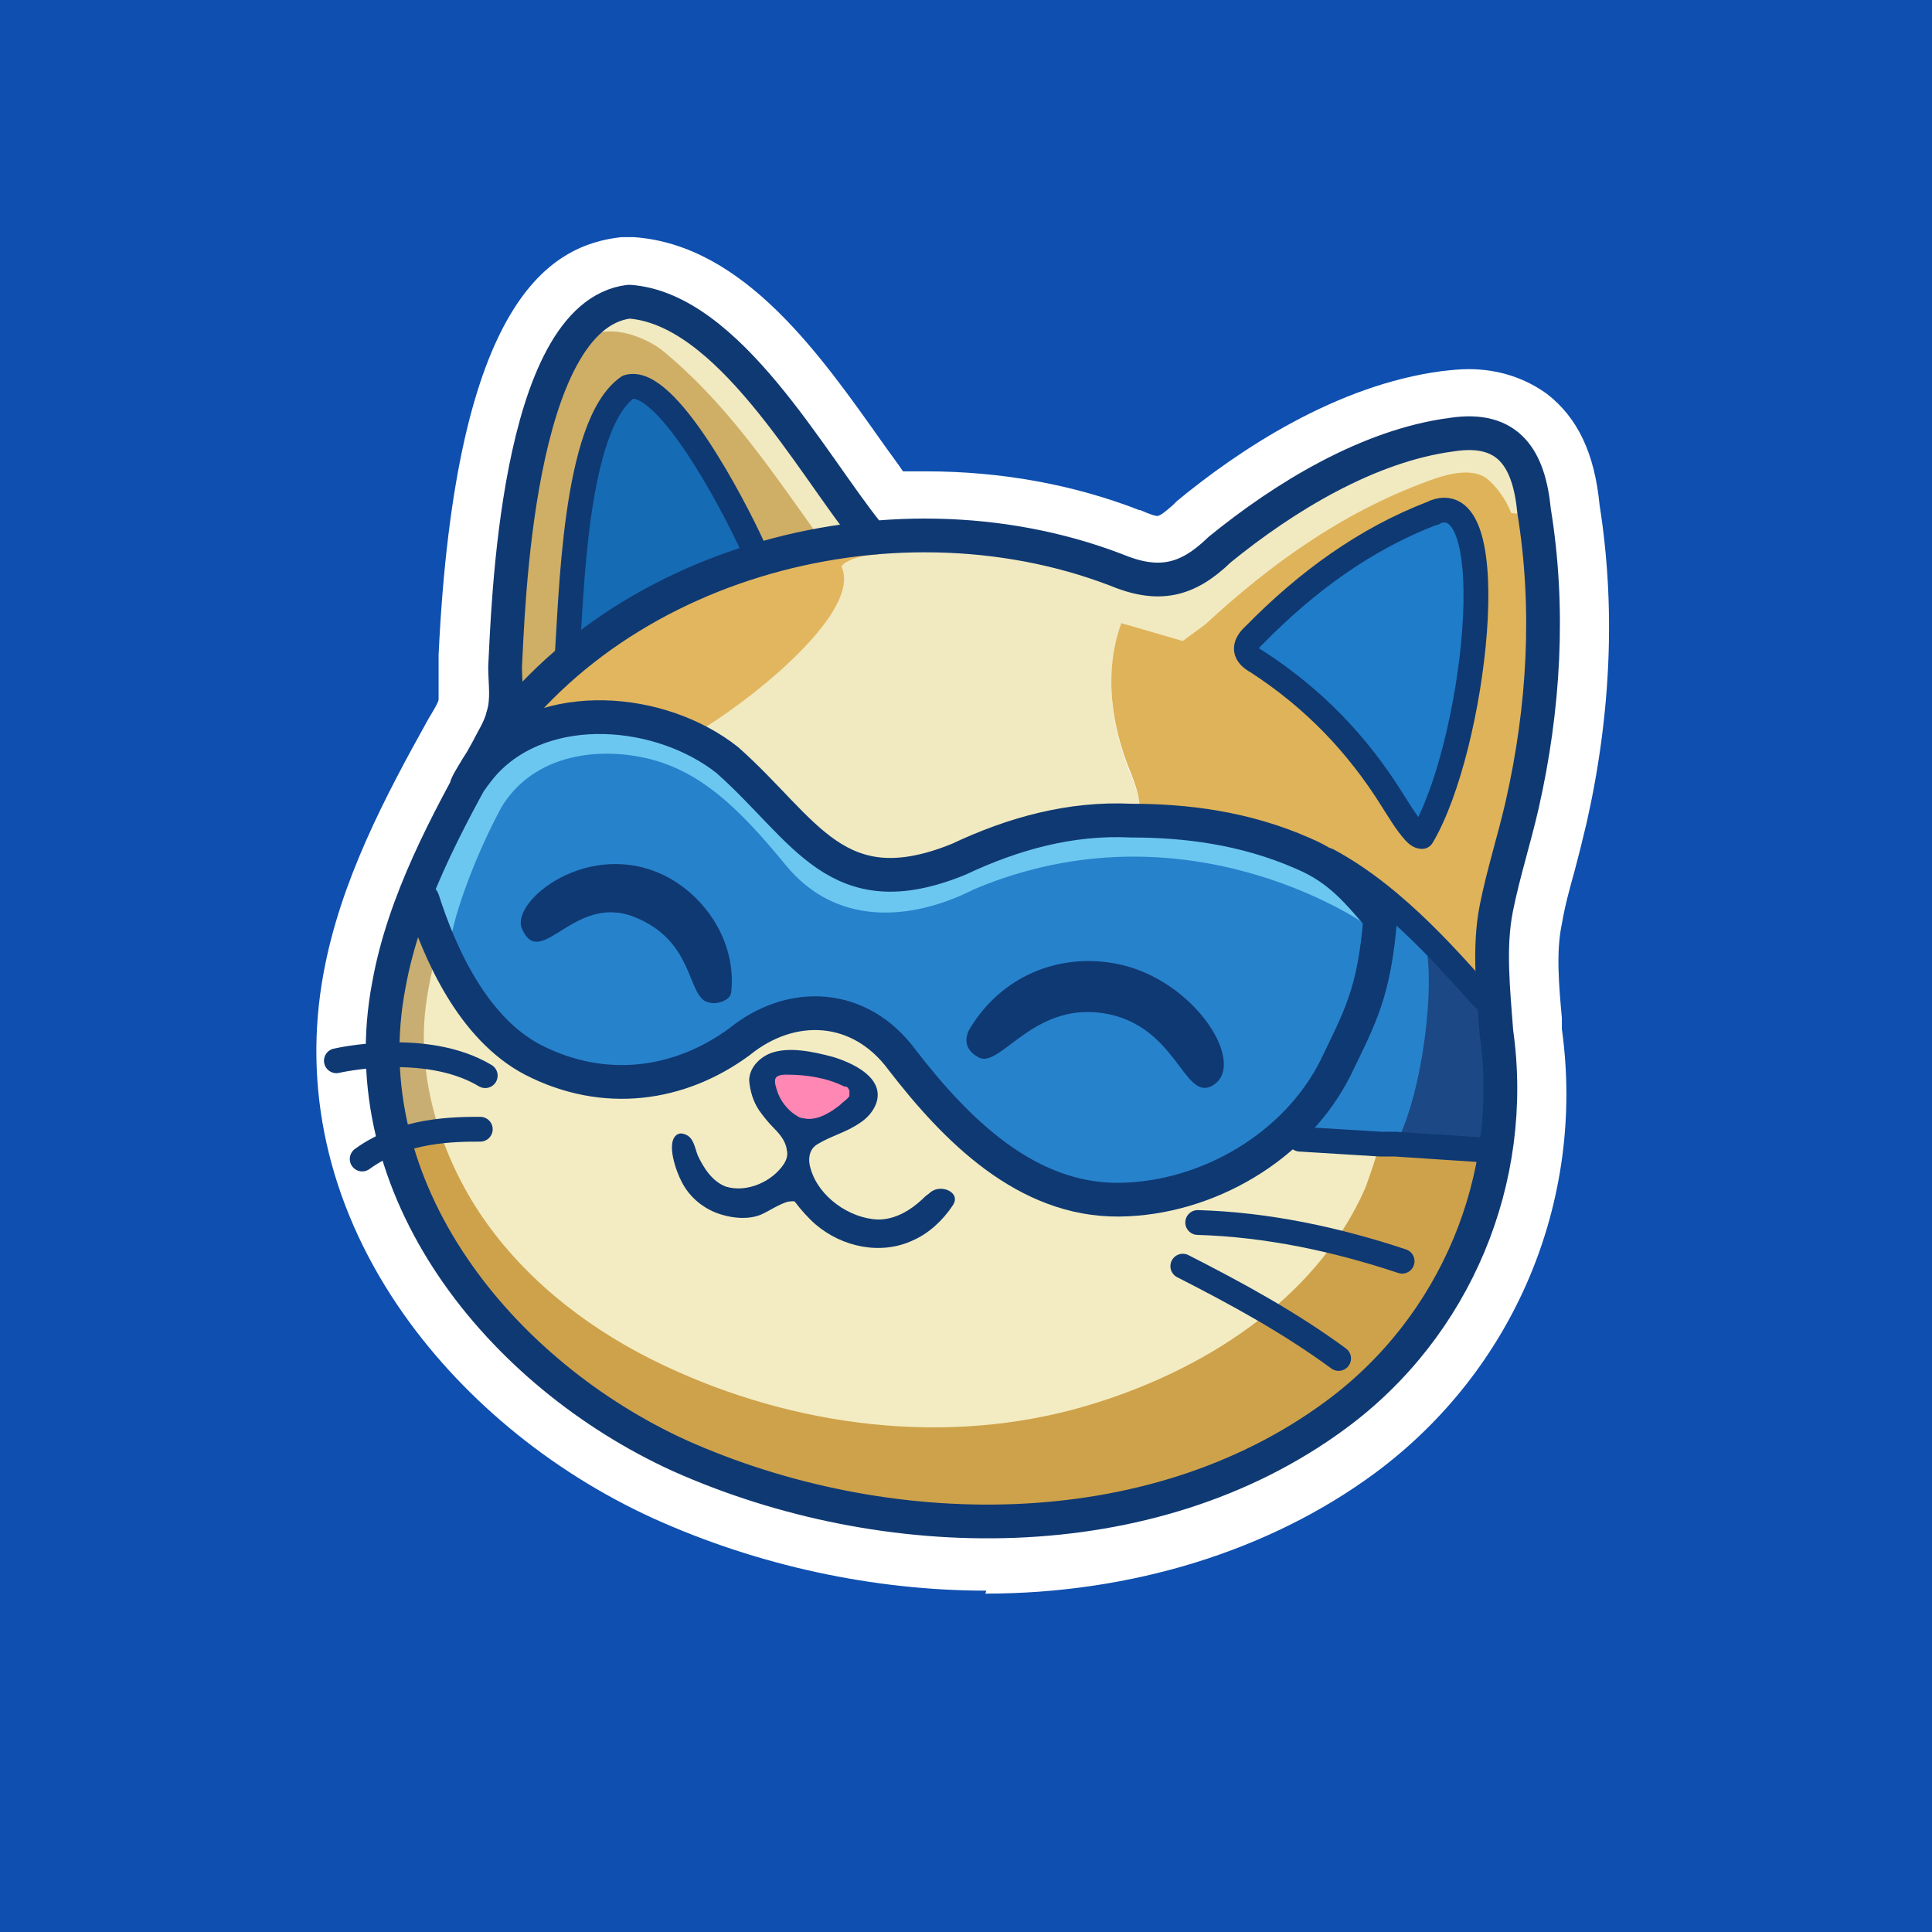
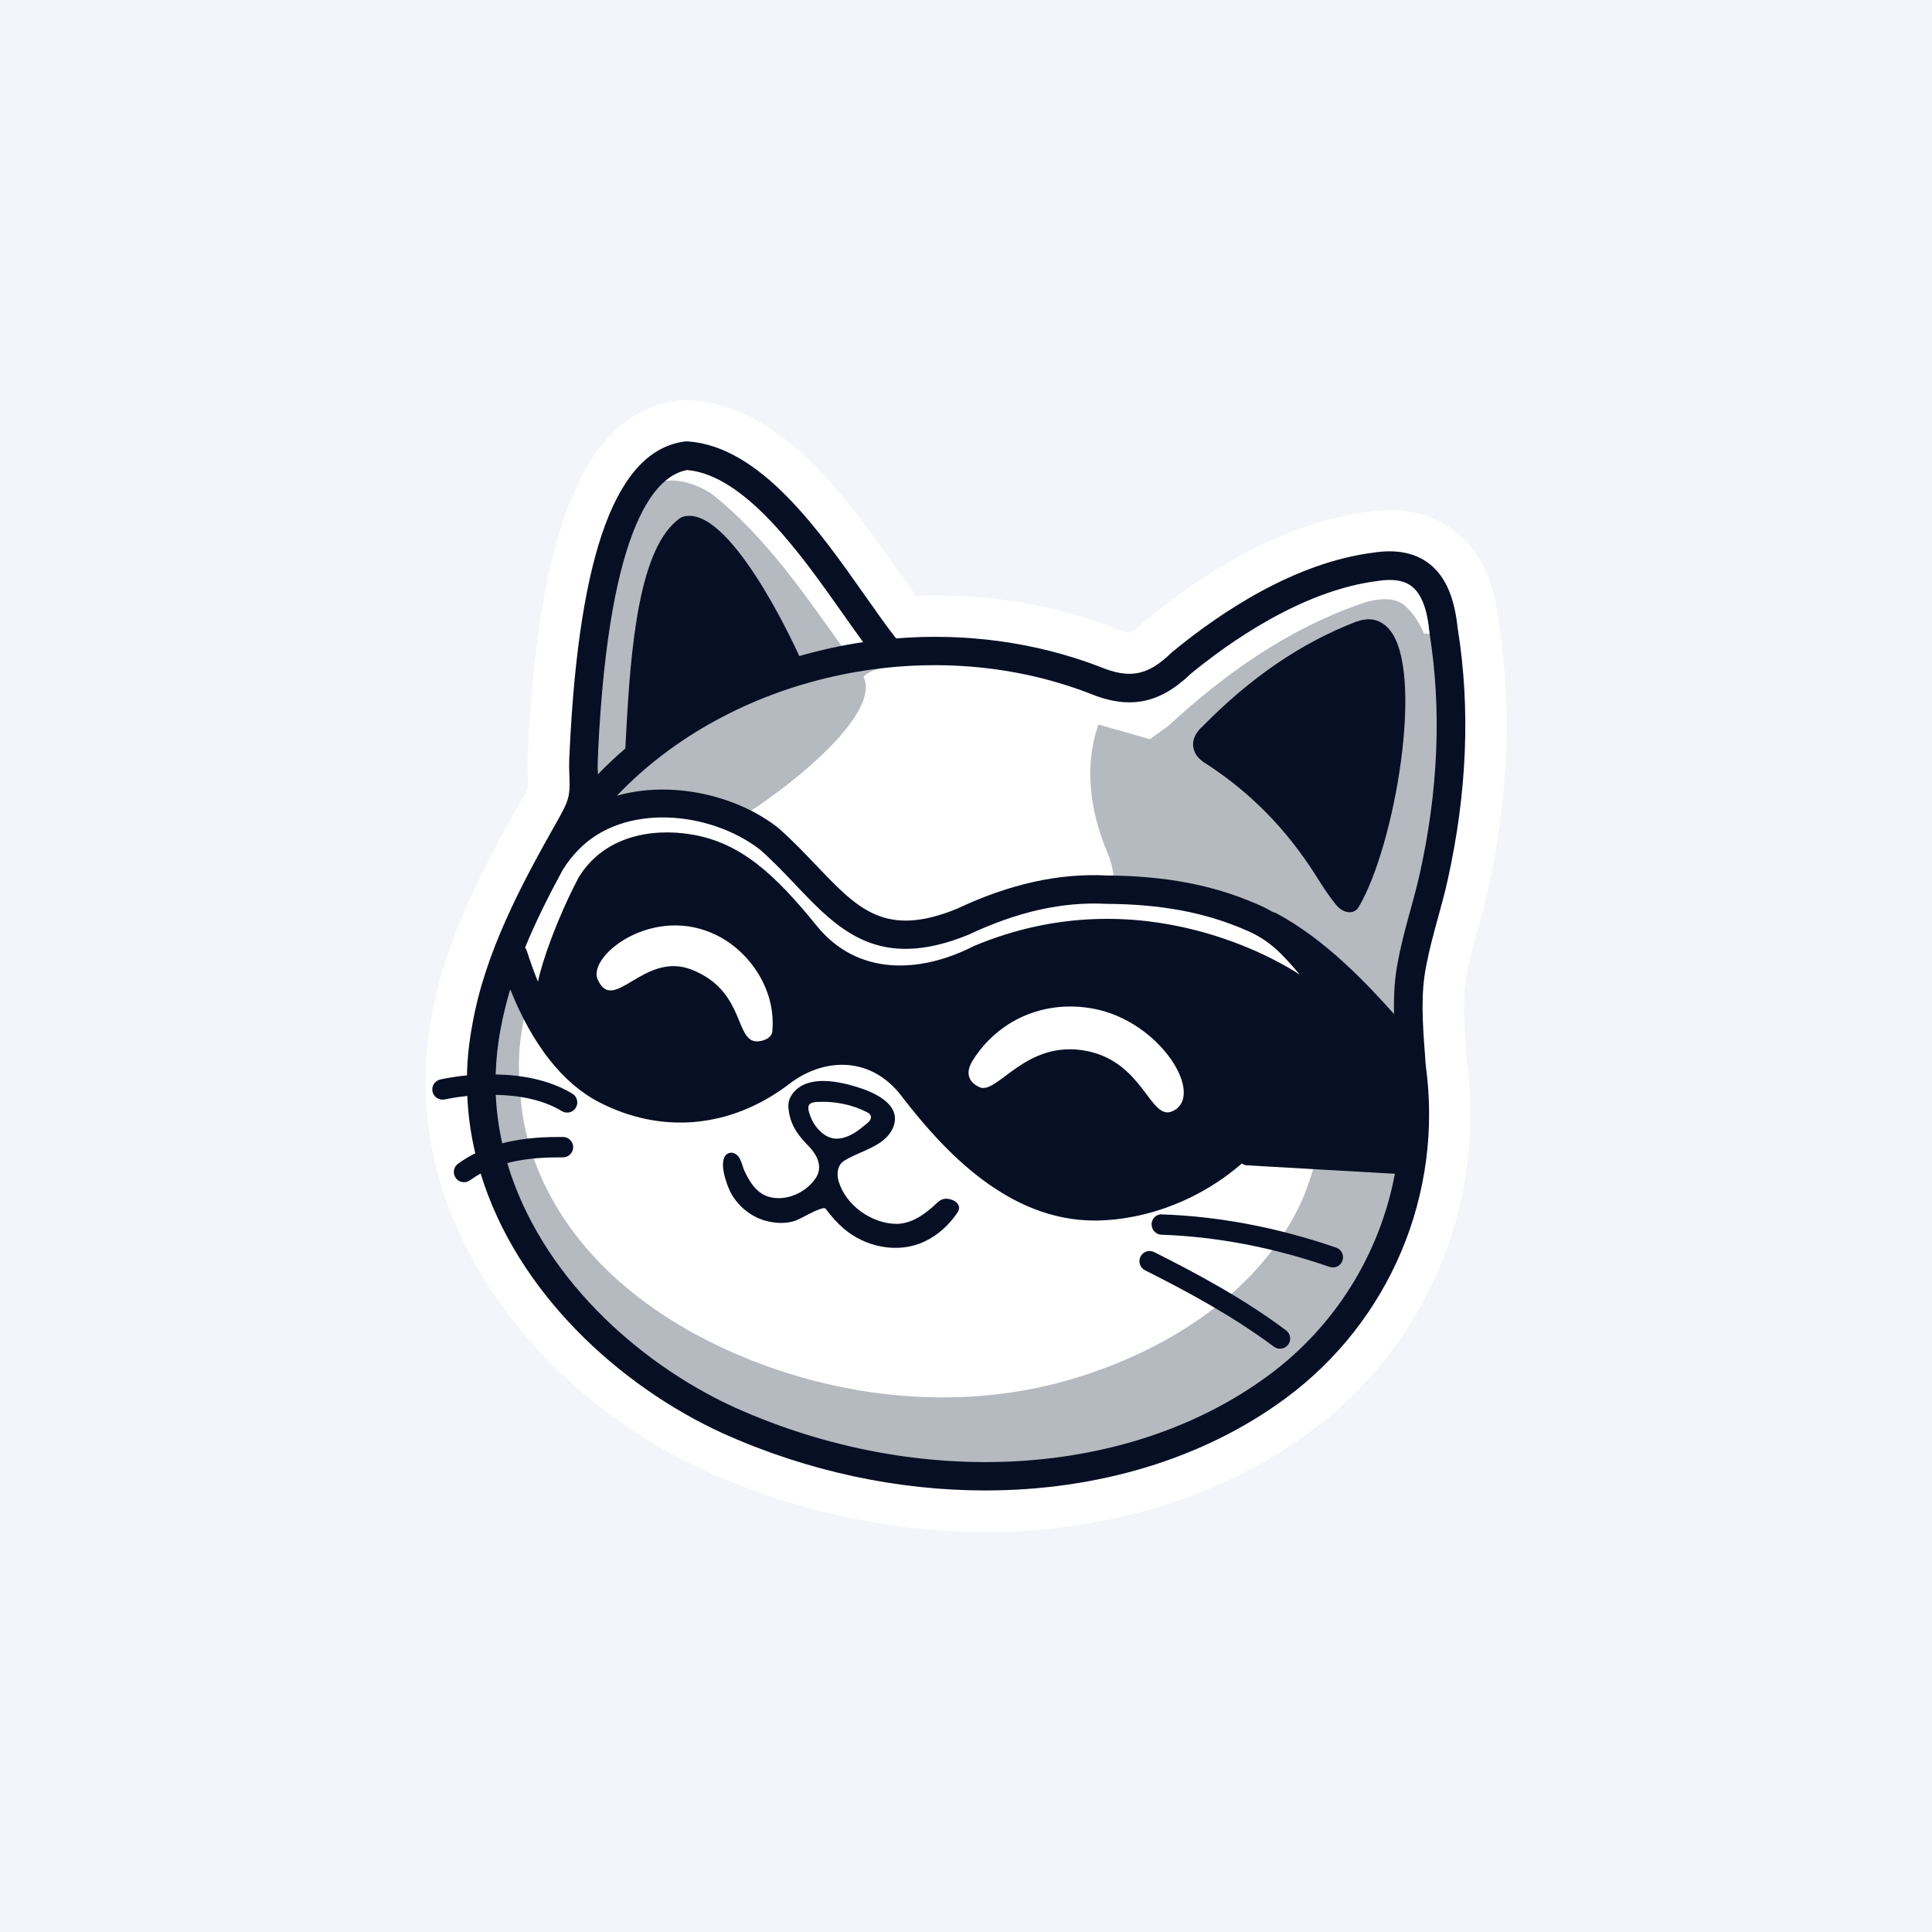
- <svg xmlns="http://www.w3.org/2000/svg" id="Layer_1" version="1.1" viewBox="0 0 194.7 194.7">
+ <svg xmlns="http://www.w3.org/2000/svg" width="512" height="512" viewBox="0 0 512 512">
+   <rect width="512" height="512" fill="#F3F5FA" />
+   <g transform="translate(112.75 106) scale(3.677)" clip-path="url(#clip0_67_520)">
+     <path d="M40.343 81.58C33.568 81.58 26.619 80.075 20.25 77.219C14 74.369 8.557 69.822 4.913 64.415C0.688 58.153 -0.853 51.24 0.449 44.417C1.435 38.872 4.124 33.794 6.789 29.073L6.95 28.781C7.117 28.476 7.344 28.076 7.386 27.914C7.404 27.801 7.386 27.407 7.38 27.114C7.362 26.684 7.35 26.289 7.368 25.859L7.398 25.196C8.414 3.722 14.144 0.55 18.368 0.03C18.529 0.012 18.697 0 18.858 0C18.953 0 19.049 0 19.139 0.012C25.741 0.484 30.401 7.098 34.147 12.422C34.566 13.013 34.966 13.581 35.348 14.113C35.82 14.095 36.286 14.089 36.752 14.089C41.245 14.089 45.577 14.871 49.628 16.425L49.712 16.461C50.351 16.73 50.644 16.759 50.739 16.759C50.895 16.759 51.241 16.514 51.666 16.102C51.755 16.012 51.839 15.941 51.928 15.869C55.681 12.774 61.524 8.885 67.881 8.06C68.431 7.976 68.969 7.935 69.483 7.935C71.269 7.935 72.888 8.46 74.173 9.452C76.007 10.868 77.047 13.061 77.363 16.138C78.313 22.197 78.056 28.619 76.593 35.228C76.371 36.225 76.109 37.187 75.852 38.119C75.559 39.195 75.254 40.294 75.063 41.322L75.051 41.382C74.71 43.013 74.86 45.032 75.009 46.98L75.057 47.649C76.449 57.968 72.117 68.209 63.735 74.387C57.425 79.035 49.12 81.598 40.337 81.598L40.343 81.58Z" fill="white" />
+     <path d="M73.945 20.954L73.467 16.998L71.955 16.819C71.602 15.941 71.011 15.14 70.473 14.734C69.655 14.118 68.334 14.369 67.42 14.686C62.15 16.526 57.633 19.717 53.576 23.457L52.214 24.449L48.504 23.391C47.446 26.421 47.912 29.617 49.101 32.503C49.454 33.357 49.693 34.194 49.549 34.989C52.286 35.228 54.909 36.231 57.621 37.259L62.324 39.039C63.112 39.338 63.769 39.858 63.716 40.593C63.495 40.653 63.184 40.784 63.13 41.137C63.13 41.459 63.16 41.86 63.608 42.117L64.594 42.696L66.488 43.76L70.318 45.911L70.945 45.642C71.316 44.536 70.593 43.186 70.67 41.937C72.648 35.216 74.148 28.458 73.909 21.42L73.939 20.948L73.945 20.954ZM66.56 36.309L65.317 34.588C62.993 30.603 59.952 27.389 55.895 24.963C59.246 21.33 62.885 18.528 67.342 16.783C71.543 15.14 69.439 30.86 66.56 36.315V36.309Z" fill="#B5B9C0" />
+     <path d="M16.437 28.972C19.144 28.978 21.611 29.534 23.703 30.842L23.972 30.25C24.067 30.047 23.822 30.113 23.422 29.629C26.84 27.406 32.779 22.543 31.578 19.956C31.757 19.675 32.599 19.251 33.8 19.227C33.286 18.803 32.42 18.438 31.655 18.546L30.293 18.713C30.329 18.349 30.275 18.128 30.072 17.841C27.222 13.861 24.569 9.954 20.787 6.889C20.004 6.256 16.796 4.624 15.266 7.229C15.266 7.229 14.328 8.765 13.575 11.567C12.267 16.437 11.293 21.473 11.383 26.689C11.401 27.669 11.592 28.494 11.203 29.318L11.275 29.521L11.048 29.725L10.887 29.988L11.323 30.191L16.431 28.978L16.437 28.972ZM15.374 20.816C15.559 16.658 17.059 9.285 19.006 9.034C20.805 8.801 24.82 15.313 26.308 18.833L26.714 19.412C22.687 20.774 19.03 22.907 15.691 25.483L15.213 24.491L15.38 20.822L15.374 20.816Z" fill="#B5B9C0" />
+     <path d="M64.977 54.748L64.069 54.694C64.32 54.736 63.37 57.239 63.275 57.46C60.293 64.301 53.344 68.603 46.413 70.617C38.073 73.043 28.818 71.871 21.038 68.143C16.88 66.147 13.038 63.322 10.35 59.533C8.497 56.916 7.189 53.822 6.89 50.613C6.747 49.125 6.657 47.697 6.836 46.209C6.932 45.409 7.081 44.608 7.26 43.82C7.38 43.3 7.565 42.756 7.517 42.212C7.464 41.86 7.177 40.946 6.376 40.743C6.077 40.671 5.498 40.629 5.468 40.725C4.811 42.033 4.578 43.593 4.387 45.032C4.1 47.201 3.885 49.55 4.273 51.706C4.661 53.863 5.402 56.026 6.197 58.105C6.526 58.972 6.83 59.862 7.26 60.687C8.21 62.437 9.364 64.068 10.678 65.562C10.756 65.652 10.839 65.741 10.917 65.831C13.343 68.508 16.247 70.76 19.479 72.379C28.824 77.004 39.411 78.587 49.67 76.46C61.028 74.106 68.969 66.518 71.167 55.196L70.403 55.058L64.977 54.748Z" fill="#B5B9C0" />
+     <path d="M37.604 57.567C37.305 57.555 37.114 57.645 36.899 57.842C36.767 57.967 36.636 58.087 36.499 58.206C35.752 58.858 34.862 59.413 33.84 59.377C32.095 59.318 30.291 58.015 29.783 56.324C29.616 55.775 29.681 55.129 30.207 54.813C31.014 54.323 31.952 54.066 32.74 53.54C33.183 53.241 33.571 52.835 33.744 52.333C34.294 50.75 32.328 49.895 31.133 49.525C30.004 49.172 28.474 48.844 27.333 49.316C26.712 49.573 26.12 50.212 26.156 50.917C26.186 51.556 26.383 52.172 26.73 52.709C26.975 53.092 27.279 53.432 27.602 53.761C27.985 54.149 28.319 54.651 28.367 55.177C28.391 55.458 28.337 55.739 28.164 56.02C27.483 57.119 25.971 57.806 24.71 57.418C23.85 57.155 23.318 56.3 22.972 55.518C22.774 55.07 22.727 54.43 22.177 54.269C22.052 54.233 21.908 54.245 21.789 54.311C21.018 54.747 21.729 56.629 22.022 57.167C22.535 58.099 23.414 58.828 24.436 59.132C25.176 59.353 26.084 59.407 26.802 59.091C27.351 58.846 27.853 58.517 28.427 58.32C28.534 58.284 28.725 58.2 28.827 58.272C28.845 58.284 28.857 58.302 28.869 58.32C29.239 58.822 29.651 59.288 30.123 59.7C31.701 61.062 34.037 61.552 35.961 60.656C36.935 60.202 37.753 59.449 38.345 58.559C38.709 58.009 38.112 57.597 37.598 57.573L37.604 57.567ZM29.299 53.194C29.036 53.134 28.791 53.002 28.588 52.829C28.176 52.488 27.877 52.028 27.71 51.526C27.632 51.294 27.477 50.893 27.74 50.714C27.901 50.6 28.158 50.594 28.349 50.588C29.508 50.535 30.757 50.786 31.797 51.317C31.82 51.329 31.85 51.341 31.874 51.359C31.976 51.419 32.071 51.503 32.101 51.622C32.119 51.688 32.107 51.76 32.083 51.825C32.053 51.897 32.012 51.963 31.958 52.016C31.814 52.16 31.641 52.279 31.486 52.411C31.253 52.602 31.014 52.775 30.751 52.919C30.321 53.152 29.795 53.313 29.305 53.205L29.299 53.194Z" fill="#070F24" />
+     <path d="M52.338 59.402C52.326 59.808 52.643 60.149 53.043 60.161C57.028 60.298 61.109 61.081 65.16 62.479C65.238 62.509 65.321 62.521 65.399 62.521C65.704 62.521 65.99 62.33 66.092 62.025C66.224 61.642 66.02 61.224 65.638 61.093C61.45 59.647 57.225 58.84 53.091 58.697C52.673 58.661 52.344 59.002 52.332 59.402H52.338Z" fill="#070F24" />
+     <path d="M52.523 61.415C52.158 61.23 51.716 61.379 51.537 61.737C51.352 62.102 51.501 62.544 51.859 62.723C54.907 64.259 58.139 65.992 61.15 68.232C61.282 68.328 61.437 68.375 61.587 68.375C61.813 68.375 62.035 68.274 62.178 68.083C62.423 67.76 62.351 67.3 62.029 67.055C58.928 64.743 55.624 62.974 52.523 61.415Z" fill="#070F24" />
+     <path d="M67.133 15.959L67.038 15.995C63.106 17.518 59.498 19.98 56.032 23.499C55.512 23.965 55.273 24.455 55.333 24.969C55.387 25.483 55.733 25.919 56.313 26.247C59.51 28.333 62.091 30.974 64.206 34.325L64.272 34.433C64.696 35.102 65.138 35.795 65.67 36.428C65.783 36.554 66.118 36.918 66.596 36.918C66.626 36.918 66.656 36.918 66.685 36.918C66.918 36.895 67.127 36.763 67.247 36.566C69.864 32.186 72.039 19.585 69.476 16.544C68.872 15.827 68.042 15.624 67.133 15.971V15.959Z" fill="#070F24" />
+     <path d="M74.398 16.502C74.177 14.238 73.507 12.696 72.342 11.8C71.321 11.005 69.952 10.743 68.303 11.005C62.633 11.729 57.286 15.307 53.796 18.187C53.779 18.205 53.755 18.223 53.737 18.241C52.046 19.878 50.743 20.123 48.556 19.209C43.86 17.416 38.835 16.789 33.918 17.183C33.243 16.323 32.496 15.26 31.707 14.136C28.326 9.333 24.119 3.358 18.927 2.987C18.862 2.987 18.796 2.987 18.73 2.987C13.795 3.591 11.07 10.904 10.389 25.333L10.359 25.973C10.347 26.307 10.359 26.648 10.371 26.994C10.395 27.604 10.419 28.171 10.276 28.697C10.138 29.211 9.858 29.707 9.565 30.227L9.391 30.537C6.852 35.03 4.295 39.852 3.387 44.972C3.148 46.227 3.016 47.464 2.992 48.677C1.893 48.784 1.14 48.958 1.057 48.976C0.662 49.071 0.417 49.465 0.513 49.86C0.602 50.254 0.997 50.493 1.397 50.41C1.415 50.41 2.054 50.26 3.016 50.159C3.076 51.575 3.273 52.949 3.59 54.293C3.166 54.508 2.741 54.753 2.341 55.052C2.019 55.291 1.947 55.751 2.192 56.08C2.335 56.277 2.556 56.378 2.783 56.378C2.933 56.378 3.088 56.331 3.219 56.235C3.464 56.056 3.721 55.894 3.978 55.751C6.577 64.277 13.932 71.053 21.473 74.494C27.603 77.243 34.091 78.593 40.347 78.593C48.377 78.593 56.013 76.358 61.97 71.967C69.504 66.416 73.382 57.215 72.091 47.942L72.038 47.183C71.876 45.026 71.709 42.798 72.133 40.754C72.348 39.607 72.665 38.442 72.976 37.319C73.221 36.422 73.478 35.496 73.681 34.564C75.073 28.291 75.318 22.214 74.404 16.502H74.398ZM12.439 25.435C13.233 8.538 16.77 5.383 18.88 5.049C23.056 5.431 27.077 11.143 30.023 15.319C30.548 16.066 31.056 16.789 31.546 17.452C29.987 17.685 28.451 18.026 26.945 18.456C26.474 17.416 21.849 7.474 18.569 8.412C18.491 8.436 18.419 8.472 18.354 8.514C15.396 10.581 14.787 17.727 14.452 24.258C14.434 24.562 14.422 24.849 14.404 25.118C13.717 25.71 13.054 26.331 12.427 26.982C12.427 26.958 12.427 26.934 12.427 26.91C12.415 26.618 12.403 26.331 12.415 26.062L12.445 25.429L12.439 25.435ZM9.929 33.811C9.929 33.811 9.935 33.8 9.941 33.794C10.204 33.363 10.551 32.921 10.963 32.485C14.279 28.972 20.558 29.635 24.137 32.425C25.081 33.268 25.906 34.134 26.706 34.977C29.748 38.173 32.628 41.196 39.128 38.544C42.665 36.877 45.91 36.148 49.094 36.315C53.014 36.339 56.18 36.93 59.072 38.185C60.853 38.914 61.785 39.989 62.86 41.232C62.914 41.298 62.968 41.358 63.022 41.423C61.785 40.605 51.645 34.272 39.541 39.35C35.675 41.328 31.152 41.543 28.194 37.892C25.219 34.224 22.751 31.912 19.184 31.314C16.31 30.836 12.851 31.422 11.029 34.433C9.529 37.295 8.43 40.366 8.107 41.925C7.802 41.172 7.539 40.432 7.318 39.739C7.288 39.637 7.241 39.541 7.181 39.464C7.969 37.54 8.925 35.652 9.923 33.811H9.929ZM53.844 51.258C52.231 52.005 51.777 47.733 47.666 46.92C43.257 46.042 41.213 50.129 39.923 49.525C39.056 49.119 38.937 48.402 39.439 47.607C41.237 44.739 44.523 43.204 48.12 43.867C52.984 44.763 56.246 50.147 53.85 51.258H53.844ZM24.998 45.522C24.944 46.096 24.012 46.335 23.594 46.179C22.357 45.737 22.799 42.463 19.172 41.053C15.719 39.709 13.544 44.345 12.409 41.752C11.668 40.049 16.466 36.279 21.054 38.609C23.39 39.798 25.285 42.517 24.998 45.516V45.522ZM60.745 70.312C50.737 77.691 35.651 78.599 22.315 72.624C15.199 69.38 8.262 62.986 5.896 54.998C7.462 54.586 8.997 54.586 9.911 54.586C10.318 54.586 10.646 54.257 10.646 53.851C10.646 53.445 10.318 53.116 9.911 53.116C8.919 53.116 7.27 53.116 5.532 53.576C5.281 52.435 5.119 51.27 5.066 50.081C6.619 50.111 8.394 50.38 9.828 51.252C9.947 51.324 10.079 51.359 10.21 51.359C10.461 51.359 10.7 51.234 10.837 51.007C11.046 50.66 10.939 50.206 10.592 49.997C8.878 48.958 6.822 48.641 5.06 48.611C5.09 47.548 5.203 46.466 5.412 45.367C5.586 44.399 5.824 43.431 6.111 42.475C7.701 46.46 9.887 49.25 12.51 50.607C16.98 52.919 21.909 52.495 26.067 49.412C27.501 48.265 29.156 47.751 30.716 47.96C32.173 48.157 33.452 48.97 34.438 50.332C37.378 54.12 41.99 59.139 48.222 59.139C48.27 59.139 48.324 59.139 48.371 59.139C52.189 59.079 55.989 57.514 58.839 55.028C58.947 55.1 59.06 55.154 59.198 55.16L69.869 55.769C68.793 61.511 65.597 66.739 60.739 70.318L60.745 70.312ZM71.667 34.122C71.47 35.006 71.225 35.909 70.986 36.781C70.663 37.946 70.335 39.153 70.108 40.366C69.839 41.65 69.779 42.953 69.809 44.255C67.885 42.111 64.868 38.866 61.271 36.966C61.205 36.93 61.139 36.918 61.074 36.906C60.703 36.691 60.309 36.488 59.861 36.303C56.73 34.947 53.306 34.301 49.148 34.272C45.665 34.086 42.098 34.881 38.298 36.673C33.141 38.771 31.176 36.697 28.188 33.566C27.352 32.688 26.485 31.78 25.47 30.878C25.452 30.866 25.44 30.848 25.422 30.836C22.405 28.47 17.726 27.412 13.801 28.518C21.939 19.956 36.009 16.616 47.792 21.121C50.678 22.328 52.876 21.922 55.135 19.753C57.829 17.536 63.123 13.742 68.596 13.049C69.707 12.87 70.526 12.995 71.088 13.437C71.781 13.975 72.199 15.056 72.36 16.741C72.36 16.765 72.36 16.783 72.366 16.807C73.239 22.274 73.005 28.099 71.667 34.128V34.122Z" fill="#070F24" />
+   </g>
  <defs>
-     <style>
-       .st0 {
-         fill: #cfae66;
-       }
- 
-       .st1 {
-         fill: #2782cc;
-       }
- 
-       .st2 {
-         fill: #e2b65f;
-       }
- 
-       .st3 {
-         fill: #166bb5;
-       }
- 
-       .st4 {
-         fill: #cea24b;
-       }
- 
-       .st5 {
-         fill: #fff;
-       }
- 
-       .st6 {
-         stroke-width: 3.4px;
-       }
- 
-       .st6, .st7 {
-         fill: none;
-       }
- 
-       .st6, .st7, .st8 {
-         stroke: #0f3973;
-         stroke-linecap: round;
-         stroke-linejoin: round;
-       }
- 
-       .st7, .st8 {
-         stroke-width: 2.5px;
-       }
- 
-       .st9 {
-         fill: #c8ae73;
-       }
- 
-       .st10 {
-         fill: #f1e9c0;
-       }
- 
-       .st11 {
-         fill: #f3ecc2;
-       }
- 
-       .st12 {
-         fill: #ff87b3;
-       }
- 
-       .st8 {
-         fill: #1e7cc9;
-       }
- 
-       .st13 {
-         fill: #0f3973;
-       }
- 
-       .st14 {
-         fill: #0e4fb0;
-       }
- 
-       .st15 {
-         fill: #dfb359;
-       }
- 
-       .st16 {
-         fill: #1c4886;
-       }
- 
-       .st17 {
-         fill: #6cc7f0;
-       }
-     </style>
+     <clipPath id="clip0_67_520">
+       <rect width="77.93" height="81.58" fill="white" />
+     </clipPath>
  </defs>
-   <rect class="st14" width="194.7" height="194.7" />
-   <circle class="st14" cx="97.3" cy="97.3" r="97.3" />
-   <path class="st5" d="M99.4,160.3c-11.3,0-23-2.5-33.6-7.3-10.5-4.8-19.6-12.4-25.7-21.4-7.1-10.5-9.6-22.1-7.5-33.5,1.7-9.3,6.2-17.8,10.6-25.7l.3-.5c.3-.5.7-1.2.7-1.4,0-.2,0-.8,0-1.3,0-.7,0-1.4,0-2.1v-1.1c1.7-35.9,11.3-41.3,18.4-42.1.3,0,.5,0,.8,0s.3,0,.5,0c11.1.8,18.8,11.9,25.1,20.8.7,1,1.4,1.9,2,2.8.8,0,1.6,0,2.3,0,7.5,0,14.8,1.3,21.5,3.9h.1c1.1.5,1.6.6,1.7.6.3,0,.8-.4,1.6-1.1.2-.2.3-.3.4-.4,6.3-5.2,16.1-11.7,26.7-13.1.9-.1,1.8-.2,2.7-.2,3,0,5.7.9,7.9,2.5,3.1,2.4,4.8,6,5.3,11.2,1.6,10.1,1.2,20.9-1.3,32-.4,1.7-.8,3.3-1.2,4.8-.5,1.8-1,3.6-1.3,5.4h0c-.6,2.8-.3,6.2,0,9.5v1.1c2.4,17.3-4.8,34.4-18.9,44.8-10.6,7.8-24.5,12.1-39.2,12.1h0Z" />
-   <path class="st5" d="M156.4,51.3c-.4-3.8-1.5-6.4-3.4-7.9-1.7-1.3-4-1.8-6.8-1.3-9.5,1.2-18.4,7.2-24.3,12,0,0,0,0,0,0-2.8,2.7-5,3.2-8.7,1.6-7.8-3-16.3-4-24.5-3.4-1.1-1.4-2.4-3.2-3.7-5.1-5.7-8-12.7-18-21.4-18.7h-.3c-8.3,1-12.8,13.2-14,37.4v1.1c0,.6,0,1.1,0,1.7,0,1,0,2-.2,2.8-.2.9-.7,1.7-1.2,2.6l-.3.5c-4.2,7.5-8.5,15.6-10,24.2-1.9,10.1.4,20.4,6.7,29.7,5.6,8.3,14,15.3,23.6,19.7,10.3,4.6,21.1,6.9,31.6,6.9s26.2-3.7,36.2-11.1c12.6-9.3,19.1-24.7,16.9-40.2v-1.3c-.4-3.6-.6-7.3,0-10.8.4-1.9.9-3.9,1.4-5.8.4-1.5.8-3.1,1.2-4.6,2.3-10.5,2.7-20.7,1.2-30.2h0Z" />
-   <path class="st10" d="M70.1,33.4c3.4,2.4,6.3,5.4,9.1,8.9l7.7,9.9c.5.6,1.6,1.1,1.6,2,9.2-1.3,18.3,1.1,27,4.3,2.1.8,3.3.2,5-1.2,7.6-6.2,16-11.3,25.4-13.6,2.5-.6,5.4,0,6.8,2,1.3,2,1.9,4.2,2.1,6.4l-2.5-.3c-.6-1.5-1.6-2.8-2.5-3.5-1.4-1-3.6-.6-5.1,0-8.8,3.1-16.4,8.4-23.2,14.7l-2.3,1.7-6.2-1.8c-1.8,5.1-1,10.4,1,15.3.6,1.4,1,2.8.8,4.2-3.8-.3-7.7,0-11.6,1.4l-8.8,3.4c-12.7,4.9-14.1-6.3-22.9-11.8l.4-1c.2-.3-.2-.2-.9-1,5.7-3.7,10.8-8.5,13.8-14.9v-1.3c-.2-.2.3-.3.6-.6-.9-.7-1.3-1-.6-1.8l-2.3.3h-.5s.5,0,.5,0c0-.6,0-1-.4-1.5-4.8-6.7-9.2-13.2-15.5-18.3-1.3-1.1-6.6-.3-8.2-.2,0-.9,1.2-2.1,1.6-2.5-.9-.8,2-1.2,2.2-1.9,2.9-1,5.6,1.2,7.8,2.8h0Z" />
-   <path class="st15" d="M154.8,52.2l.8,6.6v.8c.3,11.8-2.2,23.1-5.5,34.3-.1,2.1,1.1,4.3.5,6.2l-1.1.4-6.4-3.6-3.2-1.8-1.6-1c-.8-.4-.8-1.1-.8-1.6,0-.6.6-.8,1-.9,0-1.2-1-2.1-2.3-2.6l-7.9-3c-4.5-1.7-8.9-3.4-13.5-3.8.2-1.3-.2-2.7-.8-4.2-2-4.8-2.8-10.2-1-15.2l6.2,1.8,2.3-1.7c6.8-6.3,14.3-11.6,23.2-14.7,1.5-.5,3.7-1,5.1,0,.9.7,1.9,2,2.5,3.5l2.5.3h0ZM144.6,51.8c-7.5,2.9-13.6,7.6-19.2,13.7,6.8,4.1,11.9,9.4,15.8,16.1l2.1,2.9c4.8-9.1,8.3-35.4,1.3-32.7h0Z" />
-   <path class="st0" d="M82.1,55.1l-5.5,1.1-.7-1c-2.5-5.9-9.2-16.8-12.2-16.4-3.3.4-5.8,12.8-6.1,19.7l-.3,6.1.8,1.7-.5.6-6.3,5.7-.7.2c.7-1.4.3-2.8.3-4.4-.2-8.7,1.5-17.2,3.7-25.3,1.2-4.7,2.8-7.3,2.8-7.3,2.6-4.4,7.9-1.6,9.2-.6,6.3,5.1,10.8,11.7,15.5,18.3.3.5.4.8.4,1.5h-.5s0,0,0,0Z" />
-   <path class="st4" d="M44.3,114.2h.6c-.4.5,3,1.1,2.1,1.9,3.5,7.9,11.8,11.6,19.7,16.1,19.7,11.3,38.9,13.2,56.7-.8-1.2-1,11.6-16.2,11.6-16.2.2-.5,3.5.3,4.1,0h1.5c0,0,9.1.6,9.1.6l1.3.2c-3.7,19-17,31.7-36,35.6-17.2,3.6-34.9.9-50.5-6.8-11.4-5.6-21.7-17.1-24.2-29.3,0-.1,0-.5-.2-.7.1.2.1.6.2.7.2-.2.5-.5.8-.5l3.2-.8h0Z" />
-   <path class="st17" d="M71.5,75.3c8.8,5.5,10.2,16.7,22.9,11.8l8.8-3.4c3.8-1.5,7.8-1.7,11.6-1.4,4.6.4,9,2.1,13.5,3.8l7.9,3c1.3.5,2.4,1.4,2.3,2.6-.4,0-.9.3-1,.9-.4,0,.7,4.9.2,4.8-3.5-.8-7.7-5.6-11.3-7.1-9.2-3.7-18.7-2.3-27.5,2.2-6.5,3.3-15,.8-19.9-5.3-7.5-9.2-10.6-9-23.1-6.9-3.2,5.8-7,8-7.2,14.4.8.7,0,1.9.4,2.1-.3,1.5-1.3,1.4-2.1,1.4l-2.6-3.8c-.3-.4-.3-1.3-1.1-1.4-.4-.6-.4-1-.8-1.1-.5-.1-1.5-.2-1.5,0l8.7-17.2-.3-.3c.2-.2.4-.4.6-.6h.1c0,0,.7.4.7.4l8.5-2c4.5,0,8.7.9,12.2,3.1h0Z" />
-   <path class="st2" d="M82.1,55.1h.5s2.3-.3,2.3-.3c1.3-.2,2.7.4,3.6,1.1-2,0-3.4.7-3.7,1.2,2,4.3-7.9,12.5-13.7,16.2.7.8,1.1.7.9,1l-.4,1c-3.5-2.2-7.6-3.1-12.2-3.1l-8.5,2-.7-.3.3-.4.4-.3v-.3c-.1,0,.6-.2.6-.2l6.3-5.7.5-.6c5.6-4.3,11.7-7.9,18.5-10.2l5.5-1.1h0Z" />
-   <path class="st16" d="M149.6,100.6c.3.2.8,0,1.2.2l.8,3.6-.6,11.8-1.3-.2-10.6-.6,1.9-10.7-.7-12.2s9.2,8.1,9.2,8.1Z" />
-   <path class="st9" d="M44.5,94.4c0,.9-.2,1.8-.4,2.7-.3,1.3-.5,2.7-.7,4-.3,2.5-.2,4.9,0,7.4.2,1.9,1.2,3.8,1.5,5.7l-3.8.9c-.3,0-.6.4-.8.5,0-.1,0-.5-.2-.7-2.4-4.3-1.4-18.4.9-23,0-.2,1,0,1.5,0,1.3.3,1.8,1.9,1.9,2.5h0Z" />
-   <path class="st1" d="M137.6,93.2c.8.5,1-2.5,2.1-2.1.2,0,2.9,2.1,2.9,2.1,0,0,.7,1.2,1,1.8,1.1,3.9-.2,15.3-3,20.4h-1.5c0,0-8.1-.5-8.1-.5l-1.2-.5-6.9,4.4c-7.5,3.6-15.9,3-22.6-2-4.1-3-7.1-7-10.3-10.9-3.7-4.4-9.6-4.9-14.2-1.7-4.4,3.1-9.2,6-14.7,5.6-6.8-.5-13.3-8.8-15.7-14.6,0-1.8,2-8,5.1-13.8,3-5,8.8-6,13.6-5.2,6,1,10.1,4.9,15.1,11s12.5,5.7,19,2.4c21.4-9,39.2,3.4,39.5,3.6h0Z" />
-   <path class="st3" d="M76.6,56.2c-6.7,2.3-12.9,5.8-18.5,10.2l-.5.6.5-.6-.8.5.3-8.3c.3-7,2.8-19.3,6.1-19.7,3-.4,9.7,10.5,12.2,16.4l.7,1h0Z" />
-   <path class="st11" d="M47,98.1c2.4,5.8,7.2,11.1,13.9,11.6,5.5.4,10.4-2.5,14.7-5.6,4.6-3.2,10.5-2.8,14.2,1.7,3.3,3.9,6.3,7.9,10.3,10.9,6.7,5,15.1,5.6,22.6,2,2.3-1.1,4.4-2.8,6.6-4.2.1,0,.2-.2.4-.2s.2,0,.3,0c2.6,1.2,6.1.4,8.9.8.4,0-1.2,4.3-1.3,4.6-5,11.4-16.6,18.6-28.2,22-14,4.1-29.4,2.1-42.5-4.1-7-3.3-13.4-8.1-17.9-14.4-4.2-5.9-6.8-13.5-6.2-20.8.2-2.4.8-4.8,1.3-7.1,0-.4-.7.4-.4,0,.2-.4-.6-1.1.6-1l2.6,3.8h0Z" />
-   <path class="st13" d="M122,109.5c-2.7,1.2-3.5-5.9-10.3-7.3-7.4-1.5-10.8,5.4-13,4.4-1.4-.7-1.7-1.9-.8-3.2,3-4.8,8.5-7.4,14.5-6.3,8.1,1.5,13.6,10.5,9.6,12.4h0Z" />
-   <path class="st13" d="M71.3,101c-2.1-.7-1.3-6.2-7.4-8.6s-9.4,5.5-11.3,1.2c-1.2-2.8,6.8-9.2,14.5-5.3,3.9,2,7.1,6.5,6.6,11.6,0,1-1.7,1.4-2.3,1.1h0Z" />
-   <path class="st13" d="M79.3,116.1c0-.9-.6-1.7-1.3-2.4-.5-.5-1-1.1-1.5-1.8-.6-.9-.9-1.9-1-3,0-1.2.9-2.2,2-2.7,1.9-.8,4.5-.2,6.4.3,2,.6,5.3,2.1,4.4,4.7-.3.8-.9,1.5-1.7,2-1.3.9-2.9,1.3-4.2,2.1-.9.5-1,1.6-.7,2.5.8,2.8,3.9,5,6.8,5.1,1.7,0,3.2-.9,4.4-2,.2-.2.4-.4.7-.6.3-.3.7-.5,1.2-.5.9,0,1.9.7,1.2,1.7-1,1.5-2.4,2.8-4,3.5-3.2,1.5-7.1.7-9.8-1.6-.8-.7-1.5-1.5-2.1-2.3,0,0,0,0,0,0-.2-.1-.5,0-.7,0-1,.3-1.8.9-2.7,1.3-1.2.5-2.7.4-4,0-1.7-.5-3.2-1.7-4-3.3-.5-.9-1.7-4.1-.4-4.8.2-.1.4-.1.7,0,.9.3,1,1.3,1.3,2.1.6,1.3,1.5,2.7,2.9,3.2,2.1.6,4.6-.5,5.8-2.3.3-.5.4-.9.3-1.4h0Z" />
-   <path class="st12" d="M85.6,110.4c0,.1-.1.2-.2.3-.2.2-.5.4-.8.7-.4.3-.8.6-1.2.8-.7.4-1.6.7-2.4.5-.4,0-.8-.3-1.2-.6-.7-.6-1.2-1.3-1.5-2.2-.1-.4-.4-1.1,0-1.4.3-.2.7-.2,1-.2,1.9,0,4,.3,5.8,1.2,0,0,0,0,.1,0,.2,0,.3.2.4.4,0,.1,0,.2,0,.3h0Z" />
-   <path class="st8" d="M144.6,51.6c7.1-2.7,4,23.8-1.3,32.7-.2,0-.4-.1-.7-.4-.9-1-1.6-2.2-2.3-3.3-3.5-5.6-7.9-10.2-13.6-13.9-1.3-.7-1.5-1.6-.3-2.7,5.3-5.4,11.2-9.7,18-12.3h.1s0,0,0,0Z" />
-   <path class="st7" d="M120.7,123.2c7,.2,14,1.7,20.6,3.9" />
-   <path class="st7" d="M119.2,127.6c5.5,2.8,10.8,5.7,15.7,9.3" />
-   <path class="st7" d="M36.5,116.8c4.1-3,9.4-3,11.9-3" />
-   <path class="st6" d="M87.5,53.8c-5.8-7.2-14.1-22.7-24.1-23.4-11.5,1.4-12.2,31.6-12.5,36.8,0,1.6.3,3.3-.2,4.9-.3,1.3-1,2.3-1.6,3.5-4.1,7.3-8.4,15.3-9.9,23.6-4,20.7,11.3,39.3,29.3,47.5,20.6,9.2,47.4,9.7,66.1-4.1,12.1-8.9,18.3-23.8,16.2-38.6-.3-4.1-.8-8.5,0-12.5.7-3.5,1.8-6.9,2.6-10.4,2.2-9.7,2.8-19.8,1.2-29.6-.5-5.2-2.5-8.6-8.3-7.7-8.4,1.1-16.9,6.3-23.4,11.6-3.3,3.2-6.2,3.8-10.5,2-22.8-8.7-52.4-.6-64.9,20.9-.3.5-.5.9-.5,1,.4-.6,1-1.5,1.9-2.5,6.1-6.5,17.7-5.5,24.4-.2,7.9,7,11,15,23.3,10,5.5-2.6,11.3-4.2,17.4-3.9,5.4,0,11.4.7,17.3,3.3,3.8,1.6,5.6,4,7.8,6.5-.6,7.6-2.1,10.1-4.5,15.1-4,8-13,13.2-21.8,13.3-9.4.1-16.5-7.1-21.9-14.1-4.2-5.7-11.1-6.1-16.4-1.8-6,4.4-13.6,5.5-20.8,1.8-6.1-3.2-9.4-10.8-11.1-16.1" />
-   <polyline class="st7" points="131 114.8 139.1 115.3 140.6 115.3 149.7 115.9" />
-   <path class="st7" d="M33.9,106.9s9-2.1,15,1.5" />
-   <path class="st7" d="M75.9,55.2c-2.1-4.6-8.8-17.3-12.6-16.2-5.5,3.8-5.7,21.4-6.2,27.9" />
-   <path class="st7" d="M133.8,86.7c7.1,3.8,12.9,10.9,15.7,13.9" />
</svg>
